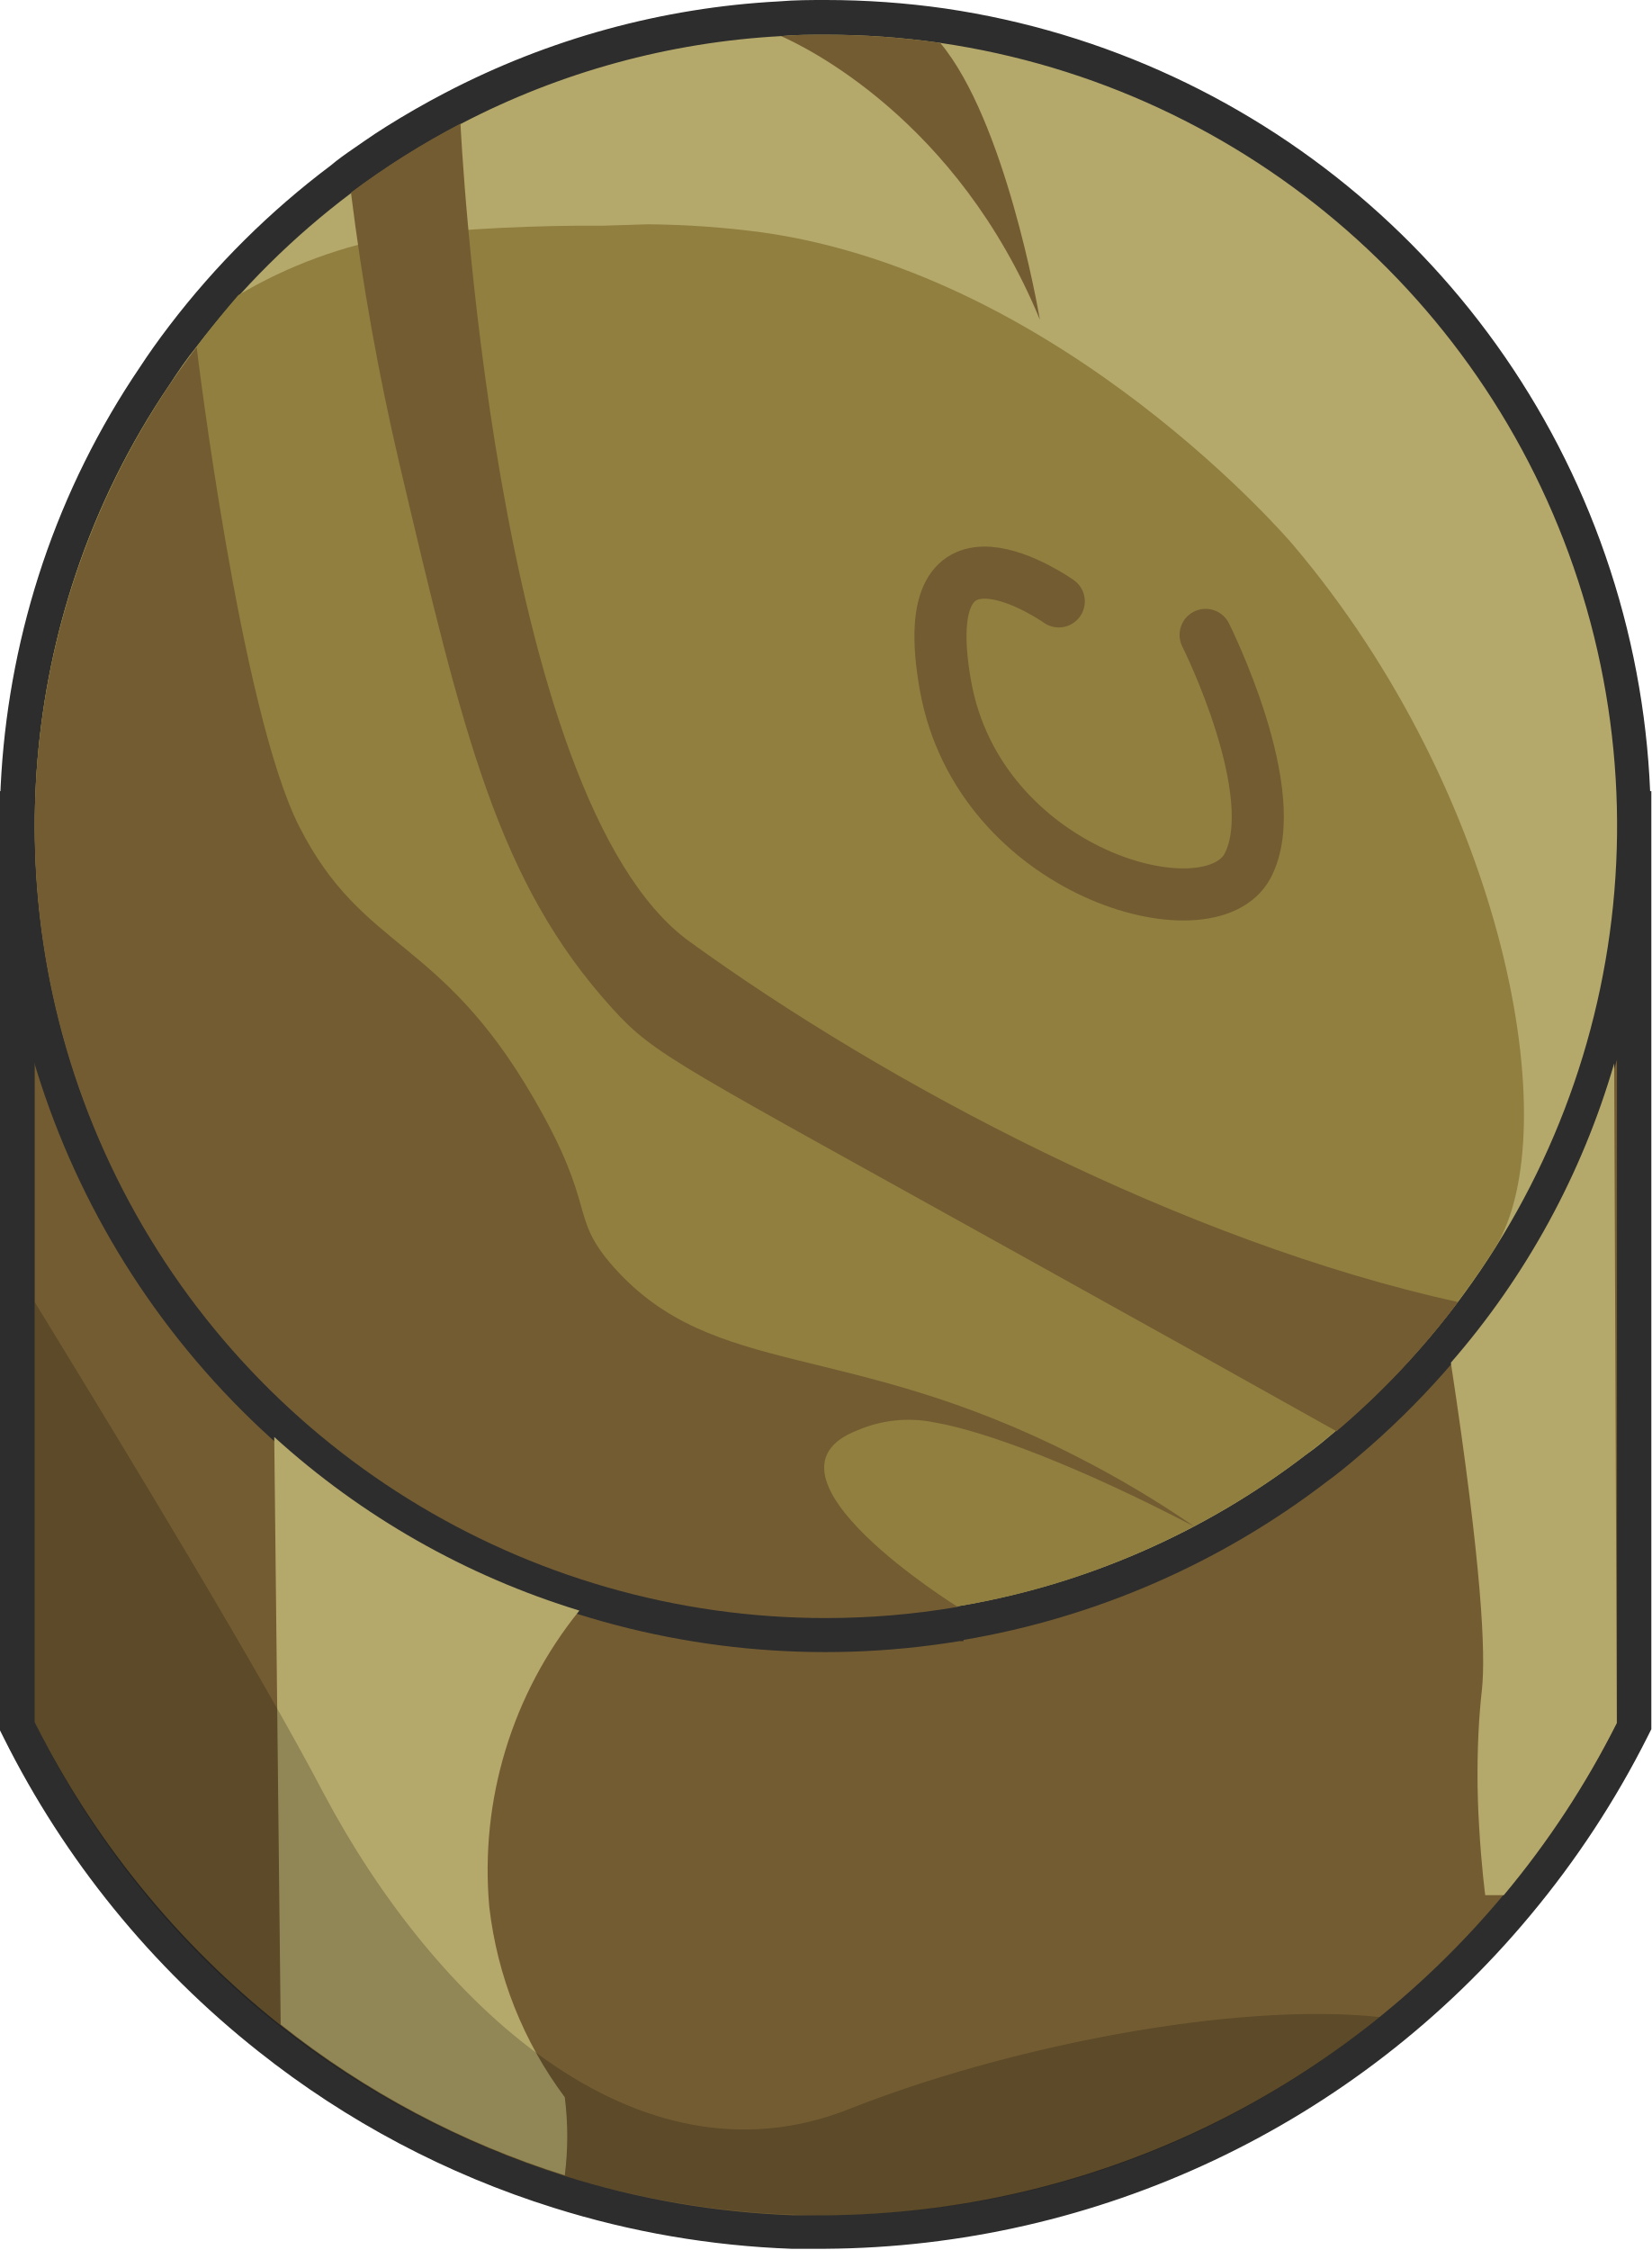
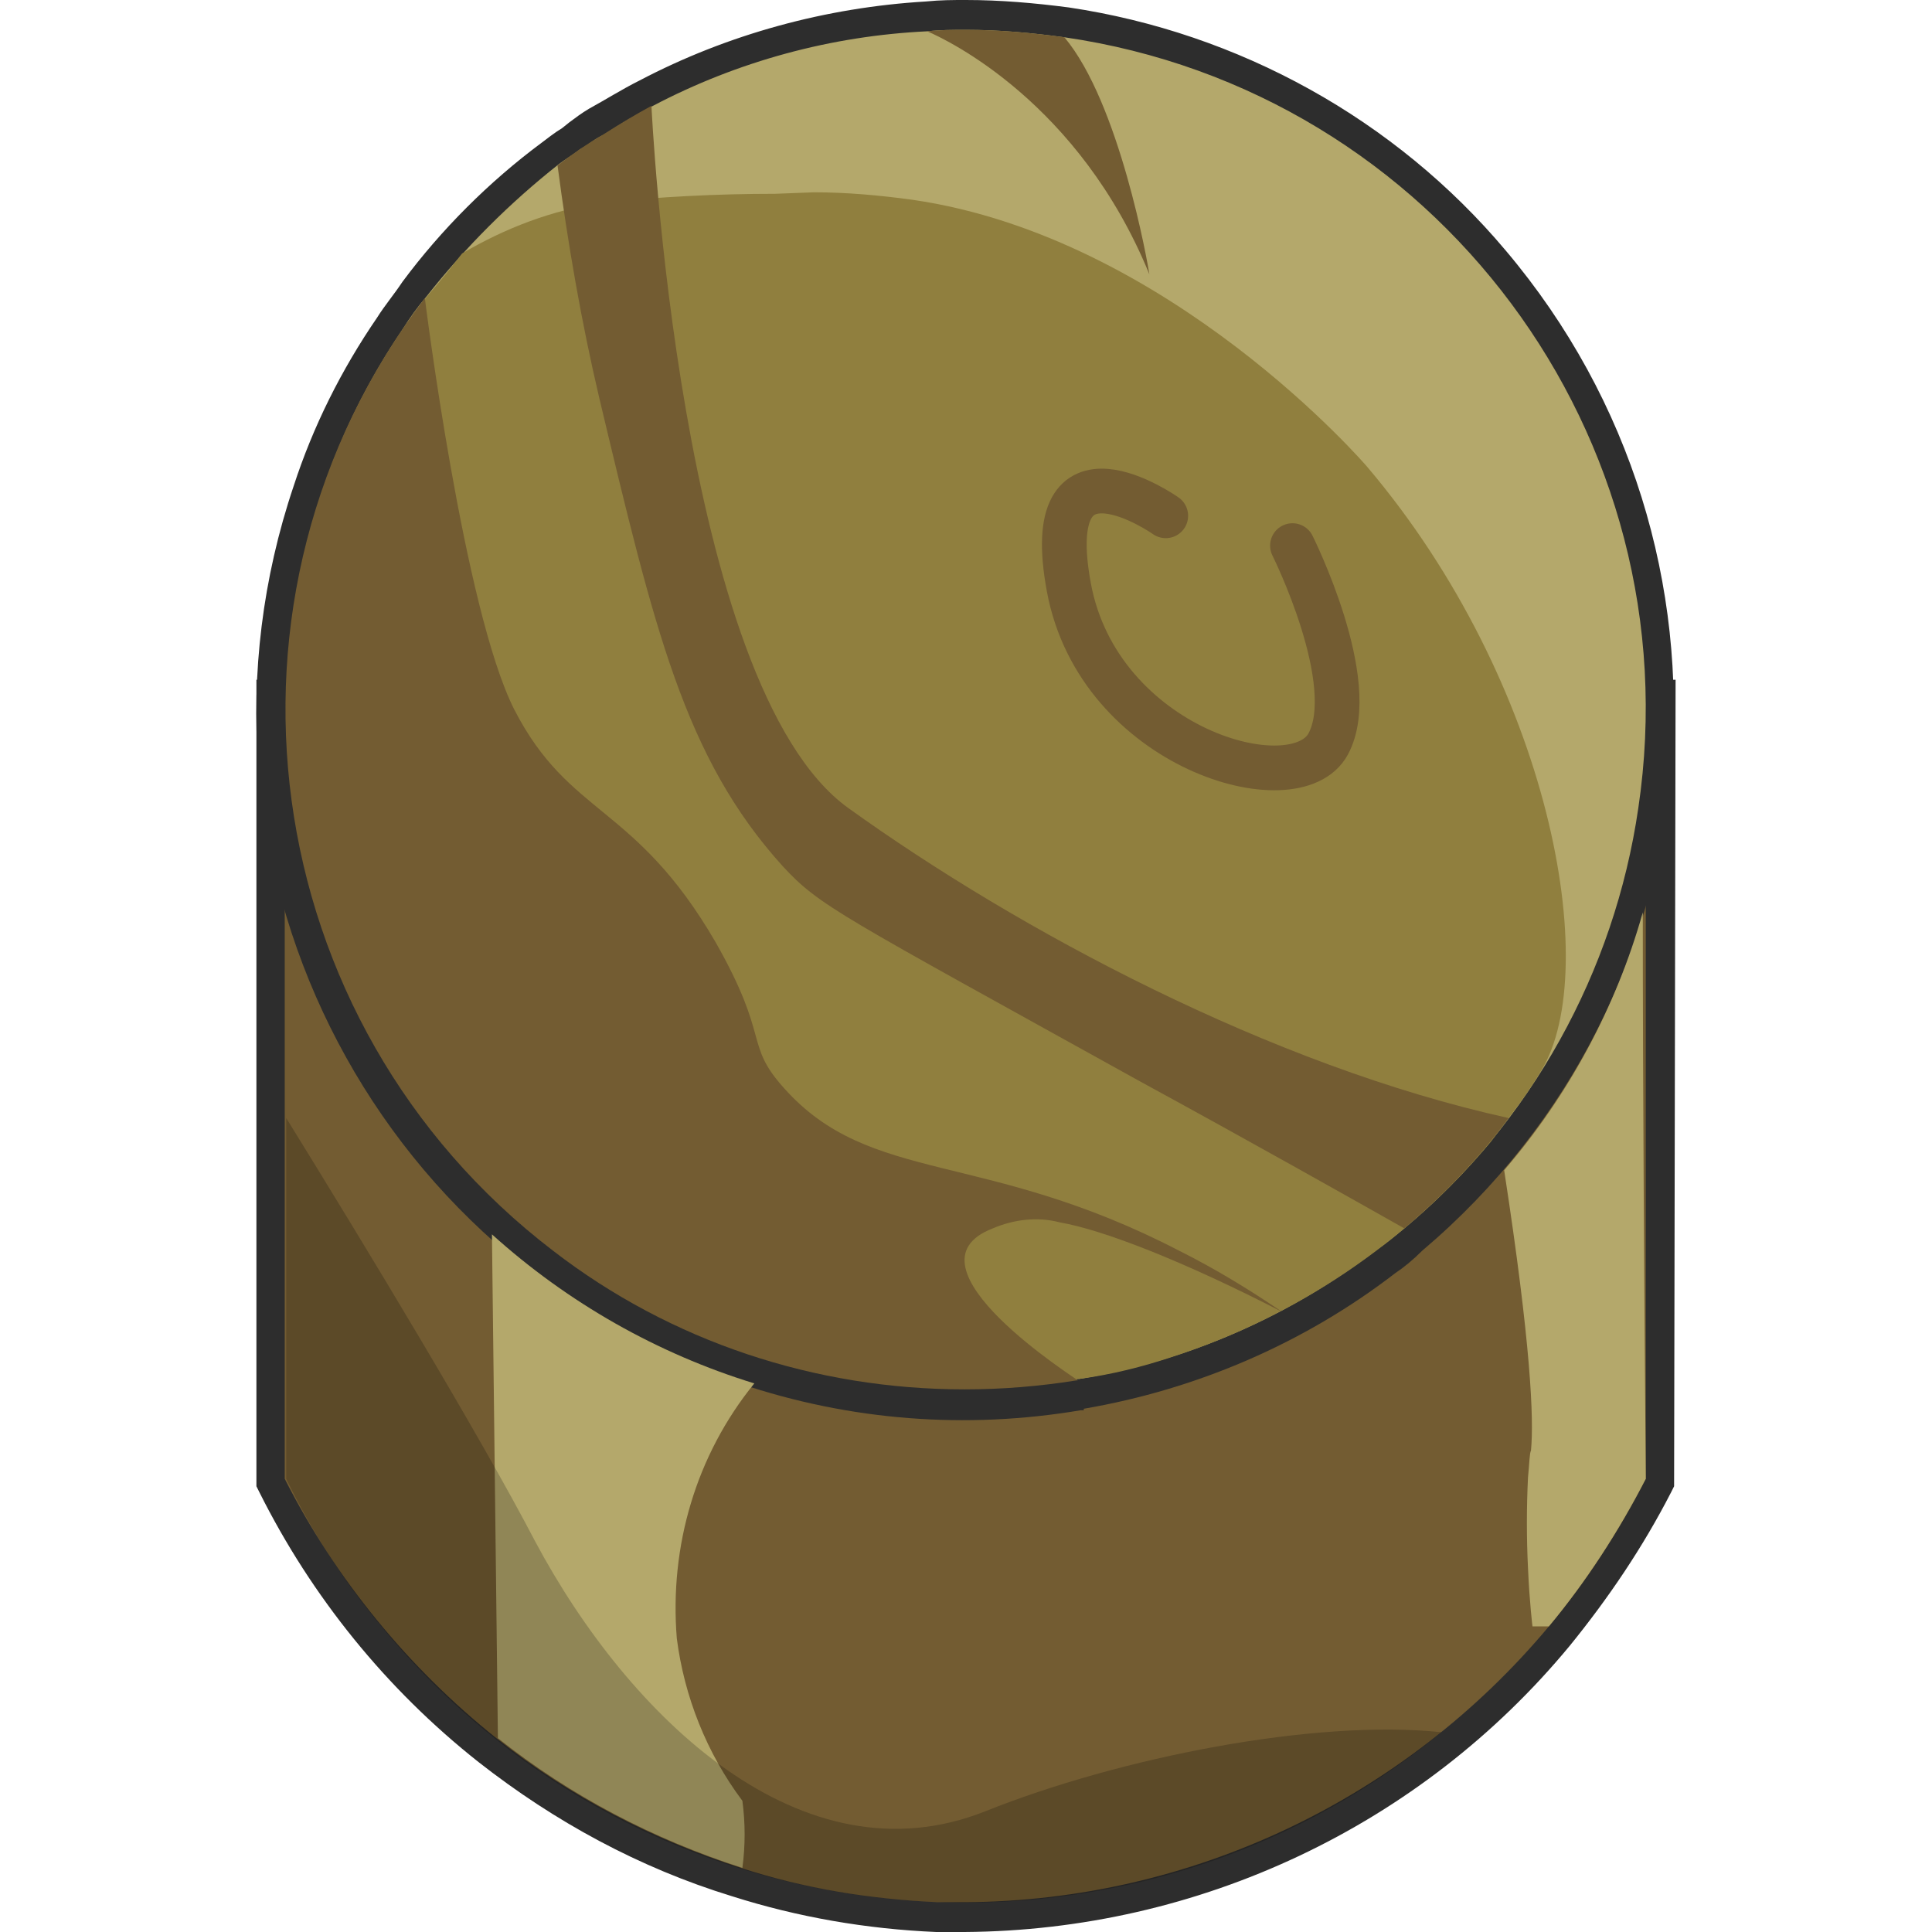
- <svg xmlns="http://www.w3.org/2000/svg" viewBox="0 0 95.16 129.6">
-   <defs>
-     <style>.cls-1{fill:#735c32;}.cls-2{fill:#2d2d2d;}.cls-3{fill:#b4a86b;}.cls-4{fill:#907f3e;}.cls-5{opacity:0.2;}.cls-6{fill:none;stroke:#735c32;stroke-linecap:round;stroke-miterlimit:10;stroke-width:3px;}</style>
-   </defs>
-   <g id="Слой_2" data-name="Слой 2">
+ <svg xmlns="http://www.w3.org/2000/svg" version="1.1" id="Layer_1" x="0px" y="0px" viewBox="0 0 129.6 129.6" style="enable-background:new 0 0 129.6 129.6;" xml:space="preserve">
+   <style type="text/css">
+ 	.st0{fill:#735C32;}
+ 	.st1{fill:#2D2D2D;}
+ 	.st2{fill:#B4A86B;}
+ 	.st3{fill:#907F3E;}
+ 	.st4{opacity:0.2;enable-background:new    ;}
+ 	.st5{fill:none;stroke:#735C32;stroke-width:3;stroke-linecap:round;stroke-miterlimit:10;}
+ </style>
+   <g id="Слой_2">
    <g id="Outlines">
-       <path class="cls-1" d="M47.55,128.6q-.95,0-1.9,0a51,51,0,0,1-13.44-2.32,51.65,51.65,0,0,1-16.7-8.87A52.46,52.46,0,0,1,1.11,99.65L1,99.44V46.57H94.16V99.44l-.11.21a52.73,52.73,0,0,1-6.63,10.1A52.29,52.29,0,0,1,47.55,128.6Z" />
-       <path class="cls-2" d="M93.16,47.57V99.2a51.62,51.62,0,0,1-6.51,9.91,51.29,51.29,0,0,1-39.1,18.49q-.93,0-1.86,0a50,50,0,0,1-13.17-2.27,50.86,50.86,0,0,1-16.37-8.69A51.82,51.82,0,0,1,2,99.2V47.57H93.16m2-2H0v54.1l.21.42A53.45,53.45,0,0,0,14.9,118.17a52.63,52.63,0,0,0,17,9,52,52,0,0,0,13.7,2.36c.64,0,1.29,0,1.93,0a53.29,53.29,0,0,0,40.64-19.21,53.69,53.69,0,0,0,6.76-10.3l.21-.42V45.57Z" />
-       <path class="cls-3" d="M47.57,94.16A46.6,46.6,0,0,1,3.41,32.76a45.7,45.7,0,0,1,5.5-11.11c.45-.71,1-1.46,1.63-2.3a46.8,46.8,0,0,1,9.12-9.05c.44-.33.89-.66,1.35-1,.13-.1.31-.21.48-.33.42-.29.86-.58,1.31-.86,1-.65,2.16-1.29,3.3-1.89A45.93,45.93,0,0,1,44.93,1.08C45.87,1,46.74,1,47.57,1a47.6,47.6,0,0,1,6.74.48,46.79,46.79,0,0,1,39.84,46.1A46.6,46.6,0,0,1,77.64,83.16c-.63.54-1.23,1-1.82,1.45a46.36,46.36,0,0,1-20.45,8.9H55.2A45.3,45.3,0,0,1,47.57,94.16Z" />
-       <path class="cls-2" d="M47.57,2a46.34,46.34,0,0,1,6.6.47A45.58,45.58,0,0,1,77,82.39c-.58.49-1.17,1-1.77,1.41a45.16,45.16,0,0,1-20,8.71h-.1a45.08,45.08,0,0,1-7.53.63A45.6,45.6,0,0,1,4.36,33.08,44.67,44.67,0,0,1,9.74,22.2c.49-.76,1-1.52,1.6-2.25a45.84,45.84,0,0,1,8.93-8.86c.43-.32.86-.64,1.31-.94.15-.12.32-.22.48-.33q.62-.44,1.28-.84c1.05-.66,2.14-1.28,3.24-1.86A45.14,45.14,0,0,1,45,2.08C45.84,2,46.7,2,47.57,2m0-2c-.85,0-1.74,0-2.7.08A46.91,46.91,0,0,0,25.64,5.35c-1.17.61-2.3,1.26-3.37,1.93-.45.28-.9.58-1.33.88l-.52.36c-.5.34-1,.7-1.35,1a47.79,47.79,0,0,0-9.32,9.25c-.65.85-1.2,1.63-1.69,2.38A46.63,46.63,0,0,0,2.46,32.44,47.57,47.57,0,0,0,55.27,94.53l.24,0,0-.07a47.39,47.39,0,0,0,20.91-9.1c.59-.43,1.2-.92,1.85-1.48A47.58,47.58,0,0,0,54.46.49,48.61,48.61,0,0,0,47.57,0Z" />
-       <path class="cls-4" d="M74.46,31.34C86.74,45.8,90.28,65.08,86.16,71.84a48.57,48.57,0,0,1-3.43,4.75A45.9,45.9,0,0,1,61.48,91a45.09,45.09,0,0,1-6.27,1.52h-.1a45.08,45.08,0,0,1-7.53.63A45.6,45.6,0,0,1,4.36,33.08,44.67,44.67,0,0,1,9.74,22.2c.55-.81,1.15-1.66,1.81-2.52S13,17.84,13.73,17a27.19,27.19,0,0,1,9.35-3.43A106.35,106.35,0,0,1,34.75,13l2.59-.08h0a52.93,52.93,0,0,1,6.6.47C61.31,15.85,74.46,31.34,74.46,31.34Z" />
-       <path class="cls-3" d="M32.54,120.8a17.91,17.91,0,0,1,0,4.5,50.86,50.86,0,0,1-16.37-8.69L15.8,82.77a46.27,46.27,0,0,0,17.58,10,23.77,23.77,0,0,0-5.19,17.07A22.67,22.67,0,0,0,32.54,120.8Z" />
-       <path class="cls-5" d="M79.48,116.18A50.6,50.6,0,0,1,2,99.2V75c5.46,8.92,13,21.33,16.68,28.36,6.29,11.85,17.89,23,30.22,18.13C57.89,117.92,71,115.29,79.48,116.18Z" />
-       <path class="cls-6" d="M61,34.64s-8.46-6-6.53,4.84S69.7,54,71.88,49.87s-2.42-13.3-2.42-13.3" />
-       <path class="cls-1" d="M84,75a45.26,45.26,0,0,1-7,7.44c-3.9-2.19-10.14-5.67-17.85-9.95C39,61.28,37.76,60.82,35.29,58.1,28.67,50.82,26.67,42.23,23,26.66a149.94,149.94,0,0,1-2.78-15.57c.92-.69,1.94-1.4,3.07-2.11s2.13-1.28,3.24-1.86h0S28.36,46,39.72,54.23,68.12,71.5,84,75Z" />
-       <path class="cls-1" d="M49.39,82.39a7.45,7.45,0,0,1,4.49-.45c2.94.51,8.35,2.55,14.95,6a59.83,59.83,0,0,0-6.91-4.1C48.76,77.14,41.14,79.46,35.37,73c-2.66-3-.89-3.32-4.64-9.77-5.4-9.31-9.82-8.41-13.49-15.62C13.85,40.93,11.33,20,11.33,20a45.57,45.57,0,0,0,36.24,73.2,45.08,45.08,0,0,0,7.53-.63h.1S42.86,84.93,49.39,82.39Z" />
-       <path class="cls-3" d="M93,61.25q.07,19,.15,38a51.62,51.62,0,0,1-6.51,9.91H85.57s-.22-1.63-.35-3.93a49.06,49.06,0,0,1,0-6.12c.07-1,.14-1.64.16-1.79.22-2.1,0-7.06-1.79-18.83A45.66,45.66,0,0,0,93,61.25Z" />
-       <path class="cls-1" d="M59.91,18.41C55.14,6.86,46.35,2.68,45,2.08,45.84,2,46.7,2,47.57,2a46.34,46.34,0,0,1,6.6.47h0C57.89,6.92,59.8,17.74,59.91,18.41Z" />
+       <path class="st0" d="M64.8,128.6c-0.6,0-1.3,0-1.9,0c-4.6-0.2-9.1-0.9-13.4-2.3c-6.1-1.9-11.7-4.9-16.7-8.9    c-6-4.8-11-10.9-14.4-17.8l-0.1-0.2V46.6h93.2v52.9l-0.1,0.2c-1.8,3.6-4,7-6.6,10.1C94.8,121.6,80.2,128.5,64.8,128.6z" />
+       <path class="st1" d="M110.4,47.6v51.6c-1.8,3.5-4,6.9-6.5,9.9c-9.7,11.6-24,18.4-39.1,18.5c-0.6,0-1.2,0-1.9,0    c-4.5-0.2-8.9-0.9-13.2-2.3c-5.9-1.9-11.5-4.8-16.4-8.7c-5.9-4.7-10.8-10.7-14.2-17.4V47.6H110.4 M112.4,45.6H17.2v54.1l0.2,0.4    c3.5,7,8.5,13.2,14.7,18.1c5.1,4,10.8,7.1,17,9c4.4,1.4,9,2.2,13.7,2.4c0.6,0,1.3,0,1.9,0c15.7-0.1,30.6-7.1,40.6-19.2    c2.6-3.2,4.9-6.6,6.8-10.3l0.2-0.4L112.4,45.6L112.4,45.6z" />
+       <path class="st2" d="M64.8,94.2c-25.7,0-46.6-20.9-46.6-46.6c0-5,0.8-10,2.4-14.8c1.3-3.9,3.2-7.7,5.5-11.1c0.5-0.7,1-1.5,1.6-2.3    c2.6-3.4,5.7-6.5,9.1-9.1c0.4-0.3,0.9-0.7,1.4-1c0.1-0.1,0.3-0.2,0.5-0.3c0.4-0.3,0.9-0.6,1.3-0.9c1-0.7,2.2-1.3,3.3-1.9    c5.8-3,12.3-4.8,18.8-5.1C63.1,1,64,1,64.8,1c2.3,0,4.5,0.2,6.7,0.5c22.8,3.4,39.8,23,39.8,46.1c0,13.7-6,26.7-16.5,35.6    c-0.6,0.5-1.2,1-1.8,1.4c-6,4.6-13,7.6-20.5,8.9h-0.2C69.9,93.9,67.3,94.2,64.8,94.2z" />
+       <path class="st1" d="M64.8,2c2.2,0,4.4,0.2,6.6,0.5c24.9,3.6,42.2,26.8,38.5,51.7c-1.6,11-7.2,21.1-15.7,28.2    c-0.6,0.5-1.2,1-1.8,1.4c-5.9,4.5-12.7,7.5-20,8.7h-0.1c-2.5,0.4-5,0.6-7.5,0.6c-25.2,0-45.6-20.4-45.6-45.6    c0-4.9,0.8-9.8,2.4-14.5c1.3-3.9,3.1-7.5,5.4-10.9c0.5-0.8,1-1.5,1.6-2.2c2.6-3.3,5.6-6.3,8.9-8.9c0.4-0.3,0.9-0.6,1.3-0.9    c0.1-0.1,0.3-0.2,0.5-0.3c0.4-0.3,0.8-0.6,1.3-0.8c1-0.7,2.1-1.3,3.2-1.9c5.7-3,12-4.7,18.4-5C63.1,2,63.9,2,64.8,2 M64.8,0    c-0.9,0-1.7,0-2.7,0.1c-6.7,0.4-13.3,2.2-19.2,5.3c-1.2,0.6-2.3,1.3-3.4,1.9c-0.5,0.3-0.9,0.6-1.3,0.9l-0.5,0.4    c-0.5,0.3-1,0.7-1.4,1c-3.5,2.6-6.7,5.8-9.3,9.3c-0.6,0.9-1.2,1.6-1.7,2.4c-2.4,3.5-4.3,7.3-5.6,11.3c-8.4,24.9,5,51.9,29.9,60.2    c7.4,2.5,15.2,3.1,22.9,1.8h0.2v-0.1c7.6-1.3,14.8-4.4,20.9-9.1c0.6-0.4,1.2-0.9,1.8-1.5c20.1-17,22.6-47,5.6-67.1    C93.6,8,83.1,2.2,71.7,0.5C69.4,0.2,67.1,0,64.8,0z" />
+       <path class="st3" d="M91.7,31.3c12.3,14.5,15.8,33.7,11.7,40.5c-1,1.7-2.2,3.2-3.4,4.8C94.4,83.3,87,88.3,78.7,91    c-2.1,0.7-4.1,1.2-6.3,1.5h-0.1c-2.5,0.4-5,0.6-7.5,0.6c-25.2,0-45.6-20.4-45.6-45.6c0-4.9,0.8-9.8,2.4-14.4    c1.3-3.9,3.1-7.5,5.4-10.9c0.6-0.8,1.1-1.7,1.8-2.5s1.5-1.8,2.2-2.7c2.9-1.7,6-2.9,9.4-3.4C44.2,13.2,48.1,13,52,13l2.6-0.1l0,0    c2.2,0,4.4,0.2,6.6,0.5C78.5,15.9,91.7,31.3,91.7,31.3z" />
+       <path class="st2" d="M49.8,120.8c0.2,1.5,0.2,3,0,4.5c-5.9-1.9-11.5-4.8-16.4-8.7L33,82.8c5.1,4.6,11.1,8,17.6,10    c-3.9,4.8-5.7,10.9-5.2,17.1C45.9,113.8,47.4,117.6,49.8,120.8z" />
+       <path class="st4" d="M96.7,116.2c-21.6,17.7-53.5,14.5-71.2-7.2c-2.5-3-4.6-6.3-6.3-9.8V75c5.5,8.9,13,21.3,16.7,28.4    c6.3,11.8,17.9,23,30.2,18.1C75.1,117.9,88.2,115.3,96.7,116.2z" />
+       <path class="st5" d="M78.2,34.6c0,0-8.5-6-6.5,4.8S86.9,54,89.1,49.9s-2.4-13.3-2.4-13.3" />
+       <path class="st0" d="M101.2,75c-2,2.7-4.4,5.2-7,7.4c-3.9-2.2-10.1-5.7-17.8-9.9C56.2,61.3,55,60.8,52.5,58.1    c-6.6-7.3-8.6-15.9-12.3-31.4c-1.2-5.1-2.1-10.3-2.8-15.6c0.9-0.7,1.9-1.4,3.1-2.1c1.1-0.7,2.1-1.3,3.2-1.9l0,0    c0,0,1.8,38.9,13.2,47.1S85.3,71.5,101.2,75z" />
+       <path class="st0" d="M66.6,82.4c1.4-0.6,3-0.8,4.5-0.4c2.9,0.5,8.3,2.6,14.9,6c-2.2-1.5-4.5-2.9-6.9-4.1    C66,77.1,58.4,79.5,52.6,73c-2.7-3-0.9-3.3-4.6-9.8c-5.4-9.3-9.8-8.4-13.5-15.6C31.1,40.9,28.5,20,28.5,20    c-15.3,20-11.4,48.6,8.6,63.9c7.9,6.1,17.6,9.3,27.6,9.3c2.5,0,5-0.2,7.5-0.6h0.1C72.4,92.6,60.1,84.9,66.6,82.4z" />
+       <path class="st2" d="M110.2,61.2c0,12.7,0.1,25.3,0.2,38c-1.8,3.5-4,6.9-6.5,9.9h-1.1c0,0-0.2-1.6-0.3-3.9c-0.1-2-0.1-4.1,0-6.1    c0.1-1,0.1-1.6,0.2-1.8c0.2-2.1,0-7.1-1.8-18.8C105.2,73.5,108.4,67.6,110.2,61.2z" />
+       <path class="st0" d="M77.1,18.4C72.4,6.9,63.6,2.7,62.2,2.1C63.1,2,63.9,2,64.8,2c2.2,0,4.4,0.2,6.6,0.5l0,0    C75.1,6.9,77,17.7,77.1,18.4z" />
    </g>
  </g>
</svg>
